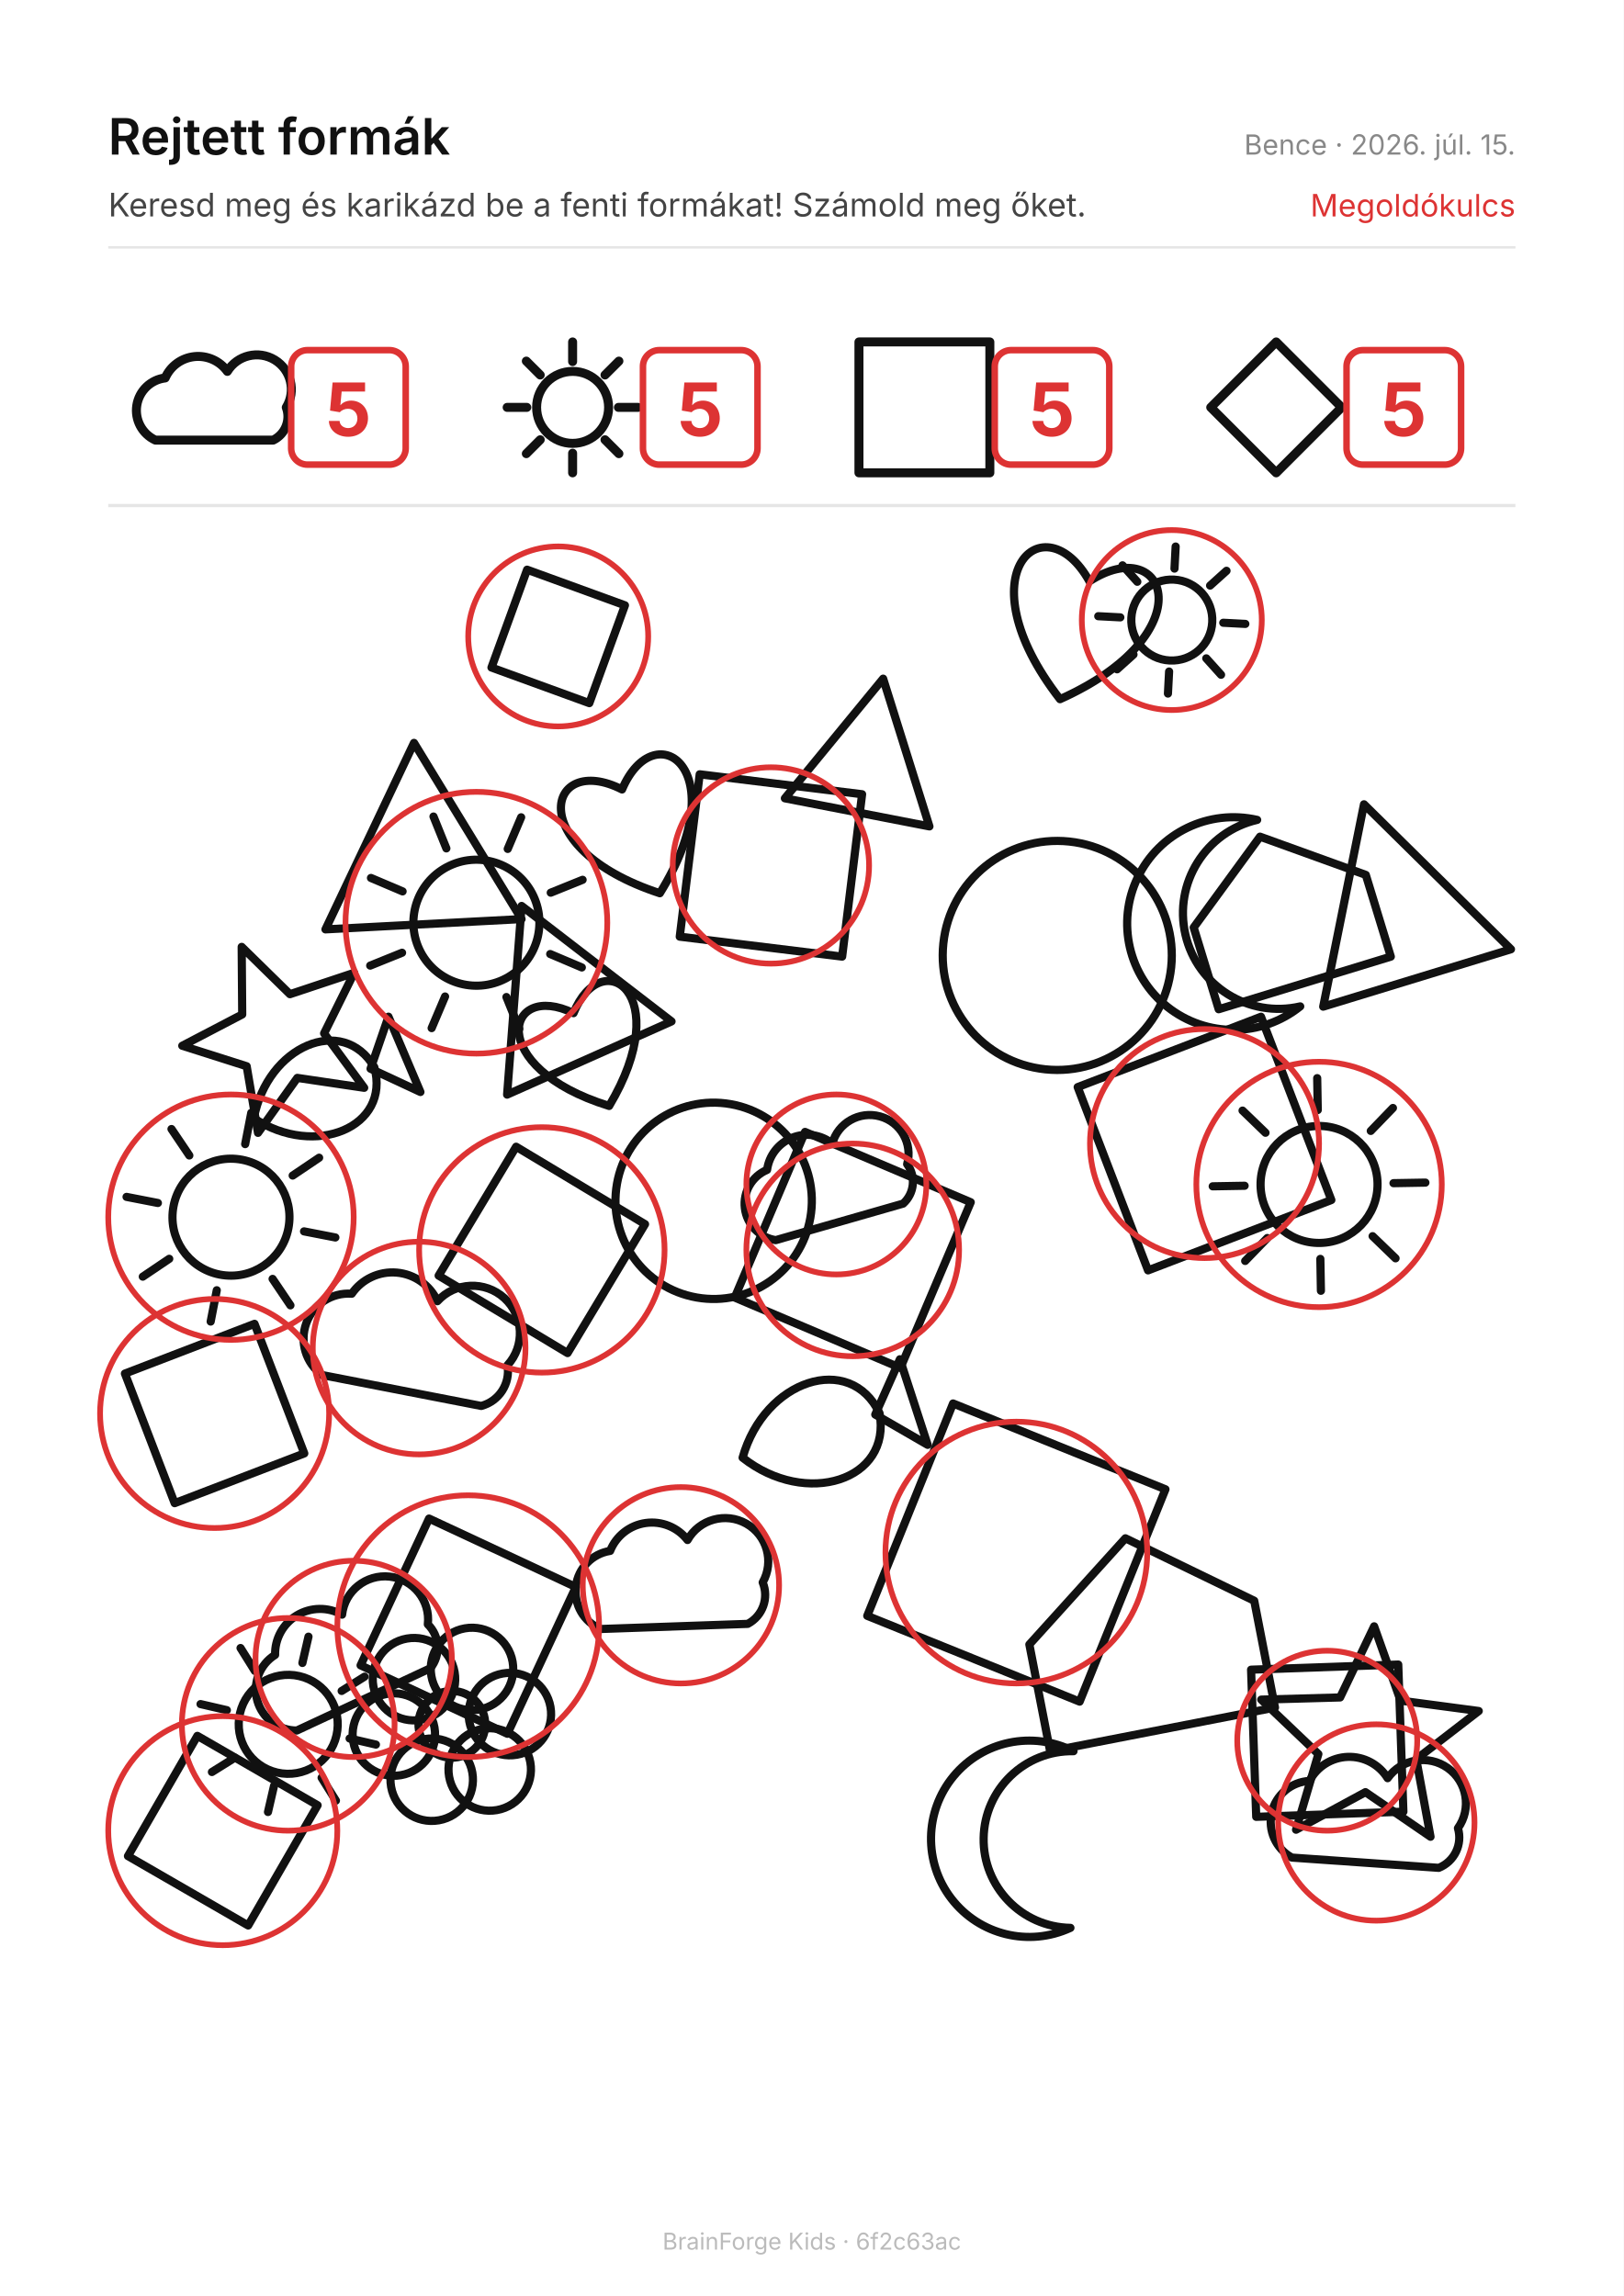
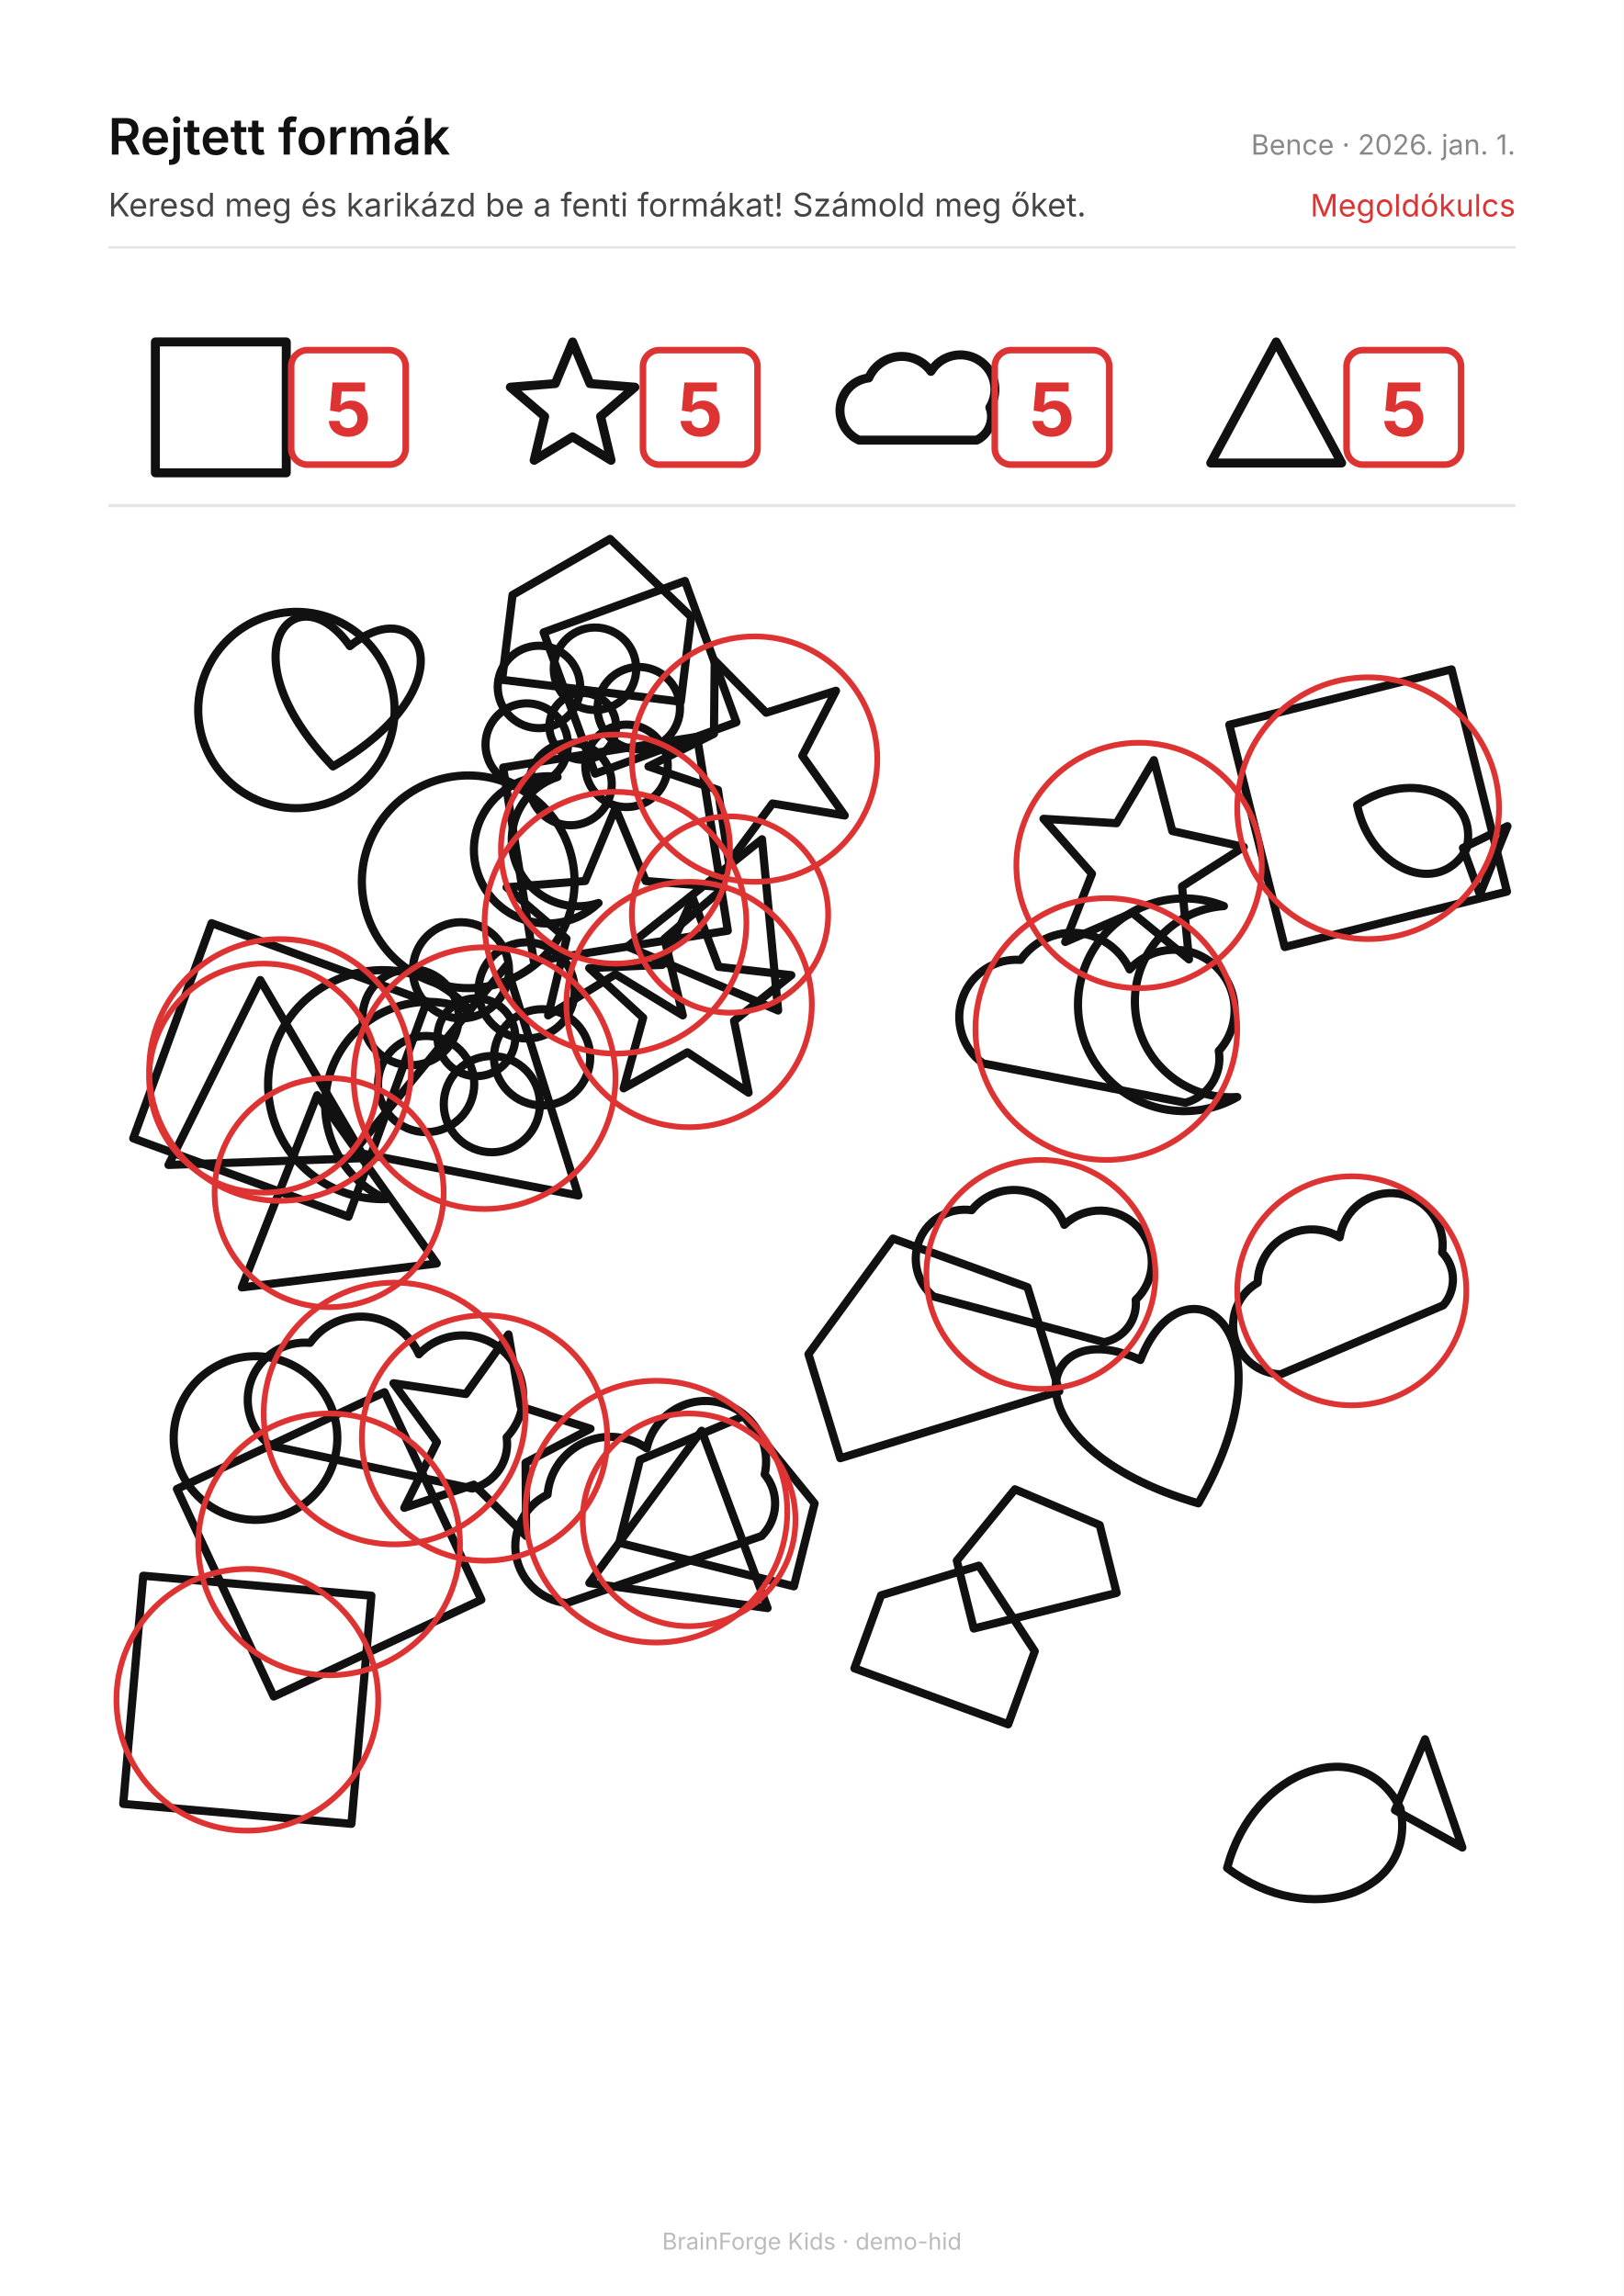
<svg xmlns="http://www.w3.org/2000/svg" width="210mm" height="297mm" viewBox="0 0 210 297" font-family="system-ui, -apple-system, sans-serif">
  <rect width="210" height="297" fill="#fff" />
  <text x="14" y="20" font-size="6.5" font-weight="600" fill="#111">Rejtett formák</text>
-   <text x="196" y="20" font-size="3.6" fill="#888" text-anchor="end">Bence  ·  2026. júl. 15.</text>
+   <text x="196" y="20" font-size="3.6" fill="#888" text-anchor="end">Bence  ·  2026. jan. 1.</text>
  <text x="14" y="28" font-size="4.2" fill="#444">Keresd meg és karikázd be a fenti formákat! Számold meg őket.</text>
  <line x1="14" y1="32" x2="196" y2="32" stroke="#e5e5e5" stroke-width="0.3" />
  <text x="196" y="28" font-size="4" fill="#d33" text-anchor="end">Megoldókulcs</text>
  <g transform="translate(14.00 40.00) scale(1.0581)">
    <g>
-       <path d="M 5.76 16 a 4 4 0 0 1 1.2 -7.6 a 4.4 4.4 0 0 1 7.6 -0.8 a 4 4 0 0 1 7.2 4.4 a 3.2 3.2 0 0 1 -1.6 4 Z" fill="none" stroke="#111" stroke-width="1.10" stroke-linejoin="round" stroke-linecap="round" />
+       <path d="M 5.76 4 h 16 v 16 h -16 Z" fill="none" stroke="#111" stroke-width="1.10" stroke-linejoin="round" stroke-linecap="round" rx="1.28" />
      <rect x="22.36" y="5" width="14" height="14" fill="none" stroke="#d33" stroke-width="0.80" rx="2" />
      <text x="29.36" y="15.5" font-size="9" font-weight="700" text-anchor="middle" fill="#d33">5</text>
-       <circle cx="56.76" cy="12" r="4.40" fill="none" stroke="#111" stroke-width="1.10" stroke-linejoin="round" stroke-linecap="round" />
-       <path d="M 62.36 12 L 64.76 12" fill="none" stroke="#111" stroke-width="1.10" stroke-linejoin="round" stroke-linecap="round" />
-       <path d="M 60.72 15.96 L 62.417 17.657" fill="none" stroke="#111" stroke-width="1.10" stroke-linejoin="round" stroke-linecap="round" />
-       <path d="M 56.76 17.6 L 56.76 20" fill="none" stroke="#111" stroke-width="1.10" stroke-linejoin="round" stroke-linecap="round" />
-       <path d="M 52.8 15.96 L 51.103 17.657" fill="none" stroke="#111" stroke-width="1.10" stroke-linejoin="round" stroke-linecap="round" />
-       <path d="M 51.16 12 L 48.76 12" fill="none" stroke="#111" stroke-width="1.10" stroke-linejoin="round" stroke-linecap="round" />
-       <path d="M 52.8 8.04 L 51.103 6.343" fill="none" stroke="#111" stroke-width="1.10" stroke-linejoin="round" stroke-linecap="round" />
-       <path d="M 56.76 6.4 L 56.76 4" fill="none" stroke="#111" stroke-width="1.10" stroke-linejoin="round" stroke-linecap="round" />
-       <path d="M 60.72 8.04 L 62.417 6.343" fill="none" stroke="#111" stroke-width="1.10" stroke-linejoin="round" stroke-linecap="round" />
+       <path d="M 56.76,4.00 L 58.88,9.09 L 64.37,9.53 L 60.18,13.11 L 61.46,18.47 L 56.76,15.60 L 52.06,18.47 L 53.34,13.11 L 49.15,9.53 L 54.64,9.09 Z" fill="none" stroke="#111" stroke-width="1.10" stroke-linejoin="round" stroke-linecap="round" />
      <rect x="65.36" y="5" width="14" height="14" fill="none" stroke="#d33" stroke-width="0.80" rx="2" />
      <text x="72.36" y="15.5" font-size="9" font-weight="700" text-anchor="middle" fill="#d33">5</text>
-       <path d="M 91.76 4 h 16 v 16 h -16 Z" fill="none" stroke="#111" stroke-width="1.10" stroke-linejoin="round" stroke-linecap="round" rx="1.28" />
+       <path d="M 91.76 16 a 4 4 0 0 1 1.2 -7.6 a 4.4 4.4 0 0 1 7.6 -0.8 a 4 4 0 0 1 7.2 4.4 a 3.2 3.2 0 0 1 -1.6 4 Z" fill="none" stroke="#111" stroke-width="1.10" stroke-linejoin="round" stroke-linecap="round" />
      <rect x="108.36" y="5" width="14" height="14" fill="none" stroke="#d33" stroke-width="0.80" rx="2" />
      <text x="115.36" y="15.5" font-size="9" font-weight="700" text-anchor="middle" fill="#d33">5</text>
-       <path d="M 142.76 4 L 150.76 12 L 142.76 20 L 134.76 12 Z" fill="none" stroke="#111" stroke-width="1.10" stroke-linejoin="round" stroke-linecap="round" />
+       <path d="M 142.76 4 L 150.76 18.8 L 134.76 18.8 Z" fill="none" stroke="#111" stroke-width="1.10" stroke-linejoin="round" stroke-linecap="round" />
      <rect x="151.36" y="5" width="14" height="14" fill="none" stroke="#d33" stroke-width="0.80" rx="2" />
      <text x="158.36" y="15.5" font-size="9" font-weight="700" text-anchor="middle" fill="#d33">5</text>
      <line x1="0" y1="24" x2="172" y2="24" stroke="#e5e5e5" stroke-width="0.4" />
-       <g transform="rotate(24 13 135)">
-         <path d="M 13 123 L 25 135 L 13 147 L 1 135 Z" fill="none" stroke="#111" stroke-width="1" stroke-linejoin="round" stroke-linecap="round" />
+       <g transform="rotate(-22 128 133)">
+         <path d="M 128 147 C 108.4 131.6, 118.2 117.6, 128 128.1 C 137.8 117.6, 147.6 131.6, 128 147 Z" fill="none" stroke="#111" stroke-width="1" stroke-linejoin="round" stroke-linecap="round" />
      </g>
-       <g transform="rotate(14 119 37)">
-         <path d="M 119 48 C 103.6 35.9, 111.3 24.9, 119 33.15 C 126.7 24.9, 134.4 35.9, 119 48 Z" fill="none" stroke="#111" stroke-width="1" stroke-linejoin="round" stroke-linecap="round" />
+       <g transform="rotate(0 62 75)">
+         <path d="M 62.00,61.00 L 65.70,69.90 L 75.31,70.67 L 67.99,76.95 L 70.23,86.33 L 62.00,81.30 L 53.77,86.33 L 56.01,76.95 L 48.69,70.67 L 58.30,69.90 Z" fill="none" stroke="#111" stroke-width="1" stroke-linejoin="round" stroke-linecap="round" />
      </g>
-       <g transform="rotate(11 38 127)">
-         <path d="M 27 132.5 a 5.5 5.5 0 0 1 1.65 -10.45 a 6.05 6.05 0 0 1 10.45 -1.1 a 5.5 5.5 0 0 1 9.9 6.05 a 4.4 4.4 0 0 1 -2.2 5.5 Z" fill="none" stroke="#111" stroke-width="1" stroke-linejoin="round" stroke-linecap="round" />
+       <g transform="rotate(24 34 95)">
+         <path d="M 39.6 82.4 A 14 14 0 1 0 39.6 107.6 A 10.08 10.08 0 1 1 39.6 82.4 Z" fill="none" stroke="#111" stroke-width="1" stroke-linejoin="round" stroke-linecap="round" />
      </g>
-       <g transform="rotate(-21 58 89)">
-         <path d="M 58 98 C 45.4 88.1, 51.7 79.1, 58 85.85 C 64.3 79.1, 70.6 88.1, 58 98 Z" fill="none" stroke="#111" stroke-width="1" stroke-linejoin="round" stroke-linecap="round" />
+       <g transform="rotate(-19 150 186)">
+         <path d="M 136 186 C 143 175.5, 157 175.5, 158.4 186 C 157 196.5, 143 196.5, 136 186 Z" fill="none" stroke="#111" stroke-width="1" stroke-linejoin="round" stroke-linecap="round" />
+         <path d="M 157.7 186 L 164 179 L 164 193 Z" fill="none" stroke="#111" stroke-width="1" stroke-linejoin="round" stroke-linecap="round" />
      </g>
-       <g transform="rotate(1 113 187)">
-         <path d="M 117.8 176.2 A 12 12 0 1 0 117.8 197.8 A 8.64 8.64 0 1 1 117.8 176.2 Z" fill="none" stroke="#111" stroke-width="1" stroke-linejoin="round" stroke-linecap="round" />
+       <g transform="rotate(5 17 170)">
+         <path d="M 3 156 h 28 v 28 h -28 Z" fill="none" stroke="#111" stroke-width="1" stroke-linejoin="round" stroke-linecap="round" rx="2.24" />
      </g>
-       <g transform="rotate(-1 148 107)">
-         <circle cx="148" cy="107" r="7.15" fill="none" stroke="#111" stroke-width="1" stroke-linejoin="round" stroke-linecap="round" />
-         <path d="M 157.1 107 L 161 107" fill="none" stroke="#111" stroke-width="1" stroke-linejoin="round" stroke-linecap="round" />
-         <path d="M 154.435 113.435 L 157.192 116.192" fill="none" stroke="#111" stroke-width="1" stroke-linejoin="round" stroke-linecap="round" />
-         <path d="M 148 116.1 L 148 120" fill="none" stroke="#111" stroke-width="1" stroke-linejoin="round" stroke-linecap="round" />
-         <path d="M 141.565 113.435 L 138.808 116.192" fill="none" stroke="#111" stroke-width="1" stroke-linejoin="round" stroke-linecap="round" />
-         <path d="M 138.9 107 L 135 107" fill="none" stroke="#111" stroke-width="1" stroke-linejoin="round" stroke-linecap="round" />
-         <path d="M 141.565 100.565 L 138.808 97.808" fill="none" stroke="#111" stroke-width="1" stroke-linejoin="round" stroke-linecap="round" />
-         <path d="M 148 97.9 L 148 94" fill="none" stroke="#111" stroke-width="1" stroke-linejoin="round" stroke-linecap="round" />
-         <path d="M 154.435 100.565 L 157.192 97.808" fill="none" stroke="#111" stroke-width="1" stroke-linejoin="round" stroke-linecap="round" />
+       <g transform="rotate(-9 44 70)">
+         <circle cx="44" cy="70" r="13" fill="none" stroke="#111" stroke-width="1" stroke-linejoin="round" stroke-linecap="round" />
      </g>
-       <g transform="rotate(-3 38 65)">
-         <path d="M 38 53 L 50 75.2 L 26 75.2 Z" fill="none" stroke="#111" stroke-width="1" stroke-linejoin="round" stroke-linecap="round" />
+       <g transform="rotate(-23 152 120)">
+         <path d="M 140 126 a 6 6 0 0 1 1.8 -11.4 a 6.6 6.6 0 0 1 11.4 -1.2 a 6 6 0 0 1 10.8 6.6 a 4.8 4.8 0 0 1 -2.4 6 Z" fill="none" stroke="#111" stroke-width="1" stroke-linejoin="round" stroke-linecap="round" />
      </g>
-       <g transform="rotate(-16 89 107)">
-         <path d="M 80 111.5 a 4.5 4.5 0 0 1 1.35 -8.55 a 4.95 4.95 0 0 1 8.55 -0.9 a 4.5 4.5 0 0 1 8.1 4.95 a 3.6 3.6 0 0 1 -1.8 4.5 Z" fill="none" stroke="#111" stroke-width="1" stroke-linejoin="round" stroke-linecap="round" />
+       <g transform="rotate(11 46 94)">
+         <path d="M 46 80 L 60 105.9 L 32 105.9 Z" fill="none" stroke="#111" stroke-width="1" stroke-linejoin="round" stroke-linecap="round" />
      </g>
-       <g transform="rotate(-13 138 75)">
-         <path d="M 143.2 63.3 A 13 13 0 1 0 143.2 86.7 A 9.36 9.36 0 1 1 143.2 63.3 Z" fill="none" stroke="#111" stroke-width="1" stroke-linejoin="round" stroke-linecap="round" />
+       <g transform="rotate(8 71 148)">
+         <path d="M 71 137 L 82 157.35 L 60 157.35 Z" fill="none" stroke="#111" stroke-width="1" stroke-linejoin="round" stroke-linecap="round" />
      </g>
-       <g transform="rotate(3 154 175)">
-         <path d="M 154.00,161.00 L 157.70,169.90 L 167.31,170.67 L 159.99,176.95 L 162.23,186.33 L 154.00,181.30 L 145.77,186.33 L 148.01,176.95 L 140.69,170.67 L 150.30,169.90 Z" fill="none" stroke="#111" stroke-width="1" stroke-linejoin="round" stroke-linecap="round" />
+       <g transform="rotate(-9 62 66)">
+         <path d="M 50 54 h 24 v 24 h -24 Z" fill="none" stroke="#111" stroke-width="1" stroke-linejoin="round" stroke-linecap="round" rx="1.92" />
      </g>
-       <g transform="rotate(13 22 173)">
-         <circle cx="22" cy="173" r="6.05" fill="none" stroke="#111" stroke-width="1" stroke-linejoin="round" stroke-linecap="round" />
-         <path d="M 29.7 173 L 33 173" fill="none" stroke="#111" stroke-width="1" stroke-linejoin="round" stroke-linecap="round" />
-         <path d="M 27.445 178.445 L 29.778 180.778" fill="none" stroke="#111" stroke-width="1" stroke-linejoin="round" stroke-linecap="round" />
-         <path d="M 22 180.7 L 22 184" fill="none" stroke="#111" stroke-width="1" stroke-linejoin="round" stroke-linecap="round" />
-         <path d="M 16.555 178.445 L 14.222 180.778" fill="none" stroke="#111" stroke-width="1" stroke-linejoin="round" stroke-linecap="round" />
-         <path d="M 14.3 173 L 11 173" fill="none" stroke="#111" stroke-width="1" stroke-linejoin="round" stroke-linecap="round" />
-         <path d="M 16.555 167.555 L 14.222 165.222" fill="none" stroke="#111" stroke-width="1" stroke-linejoin="round" stroke-linecap="round" />
-         <path d="M 22 165.3 L 22 162" fill="none" stroke="#111" stroke-width="1" stroke-linejoin="round" stroke-linecap="round" />
-         <path d="M 27.445 167.555 L 29.778 165.222" fill="none" stroke="#111" stroke-width="1" stroke-linejoin="round" stroke-linecap="round" />
+       <g transform="rotate(8 126 68)">
+         <path d="M 126.00,55.00 L 129.44,63.27 L 138.36,63.98 L 131.56,69.81 L 133.64,78.52 L 126.00,73.85 L 118.36,78.52 L 120.44,69.81 L 113.64,63.98 L 122.56,63.27 Z" fill="none" stroke="#111" stroke-width="1" stroke-linejoin="round" stroke-linecap="round" />
      </g>
-       <g transform="rotate(22 111 152)">
-         <path d="M 97 138 h 28 v 28 h -28 Z" fill="none" stroke="#111" stroke-width="1" stroke-linejoin="round" stroke-linecap="round" rx="2.24" />
+       <g transform="rotate(23 76 74)">
+         <path d="M 76 64 L 86 82.5 L 66 82.5 Z" fill="none" stroke="#111" stroke-width="1" stroke-linejoin="round" stroke-linecap="round" />
      </g>
-       <g transform="rotate(4 155 185)">
-         <path d="M 145 190 a 5 5 0 0 1 1.5 -9.5 a 5.5 5.5 0 0 1 9.5 -1 a 5 5 0 0 1 9 5.5 a 4 4 0 0 1 -2 5 Z" fill="none" stroke="#111" stroke-width="1" stroke-linejoin="round" stroke-linecap="round" />
+       <g transform="rotate(22 161 64)">
+         <path d="M 152 64 C 156.5 57.25, 165.5 57.25, 166.4 64 C 165.5 70.75, 156.5 70.75, 152 64 Z" fill="none" stroke="#111" stroke-width="1" stroke-linejoin="round" stroke-linecap="round" />
+         <path d="M 165.95 64 L 170 59.5 L 170 68.5 Z" fill="none" stroke="#111" stroke-width="1" stroke-linejoin="round" stroke-linecap="round" />
      </g>
-       <g transform="rotate(-15 14 186)">
-         <path d="M 14 174 L 26 186 L 14 198 L 2 186 Z" fill="none" stroke="#111" stroke-width="1" stroke-linejoin="round" stroke-linecap="round" />
+       <g transform="rotate(15 114 118)">
+         <path d="M 102 124 a 6 6 0 0 1 1.8 -11.4 a 6.6 6.6 0 0 1 11.4 -1.2 a 6 6 0 0 1 10.8 6.6 a 4.8 4.8 0 0 1 -2.4 6 Z" fill="none" stroke="#111" stroke-width="1" stroke-linejoin="round" stroke-linecap="round" />
      </g>
-       <g transform="rotate(-24 55 83)">
-         <path d="M 55 72 L 66 92.35 L 44 92.35 Z" fill="none" stroke="#111" stroke-width="1" stroke-linejoin="round" stroke-linecap="round" />
+       <g transform="rotate(24 23 49)">
+         <circle cx="23" cy="49" r="12" fill="none" stroke="#111" stroke-width="1" stroke-linejoin="round" stroke-linecap="round" />
      </g>
-       <g transform="rotate(-2 149 175)">
-         <path d="M 140 166 h 18 v 18 h -18 Z" fill="none" stroke="#111" stroke-width="1" stroke-linejoin="round" stroke-linecap="round" rx="1.44" />
+       <g transform="rotate(17 45 89)">
+         <circle cx="53.40" cy="89" r="5.88" fill="none" stroke="#111" stroke-width="1" stroke-linejoin="round" stroke-linecap="round" />
+         <circle cx="49.20" cy="96.27" r="5.88" fill="none" stroke="#111" stroke-width="1" stroke-linejoin="round" stroke-linecap="round" />
+         <circle cx="40.80" cy="96.27" r="5.88" fill="none" stroke="#111" stroke-width="1" stroke-linejoin="round" stroke-linecap="round" />
+         <circle cx="36.60" cy="89" r="5.88" fill="none" stroke="#111" stroke-width="1" stroke-linejoin="round" stroke-linecap="round" />
+         <circle cx="40.80" cy="81.73" r="5.88" fill="none" stroke="#111" stroke-width="1" stroke-linejoin="round" stroke-linecap="round" />
+         <circle cx="49.20" cy="81.73" r="5.88" fill="none" stroke="#111" stroke-width="1" stroke-linejoin="round" stroke-linecap="round" />
+         <circle cx="45" cy="89" r="4.76" fill="none" stroke="#111" stroke-width="1" stroke-linejoin="round" stroke-linecap="round" />
      </g>
-       <g transform="rotate(6 116 79)">
-         <circle cx="116" cy="79" r="14" fill="none" stroke="#111" stroke-width="1" stroke-linejoin="round" stroke-linecap="round" />
+       <g transform="rotate(7 60 39)">
+         <path d="M 49 46.7 L 49 36.25 L 60 28 L 71 36.25 L 71 46.7 Z" fill="none" stroke="#111" stroke-width="1" stroke-linejoin="round" stroke-linecap="round" />
      </g>
-       <g transform="rotate(10 74 109)">
-         <circle cx="74" cy="109" r="12" fill="none" stroke="#111" stroke-width="1" stroke-linejoin="round" stroke-linecap="round" />
+       <g transform="rotate(19 18 138)">
+         <circle cx="18" cy="138" r="10" fill="none" stroke="#111" stroke-width="1" stroke-linejoin="round" stroke-linecap="round" />
      </g>
-       <g transform="rotate(-2 70 156)">
-         <path d="M 60 161 a 5 5 0 0 1 1.5 -9.5 a 5.5 5.5 0 0 1 9.5 -1 a 5 5 0 0 1 9 5.5 a 4 4 0 0 1 -2 5 Z" fill="none" stroke="#111" stroke-width="1" stroke-linejoin="round" stroke-linecap="round" />
+       <g transform="rotate(25 65 45)">
+         <path d="M 65 32 L 78 45 L 65 58 L 52 45 Z" fill="none" stroke="#111" stroke-width="1" stroke-linejoin="round" stroke-linecap="round" />
      </g>
-       <g transform="rotate(-18 88 137)">
-         <path d="M 77 137 C 82.5 128.75, 93.5 128.75, 94.6 137 C 93.5 145.25, 82.5 145.25, 77 137 Z" fill="none" stroke="#111" stroke-width="1" stroke-linejoin="round" stroke-linecap="round" />
-         <path d="M 94.05 137 L 99 131.5 L 99 142.5 Z" fill="none" stroke="#111" stroke-width="1" stroke-linejoin="round" stroke-linecap="round" />
+       <g transform="rotate(-19 67 147)">
+         <path d="M 53 154 a 7 7 0 0 1 2.1 -13.3 a 7.7 7.7 0 0 1 13.3 -1.4 a 7 7 0 0 1 12.6 7.7 a 5.6 5.6 0 0 1 -2.8 7 Z" fill="none" stroke="#111" stroke-width="1" stroke-linejoin="round" stroke-linecap="round" />
      </g>
-       <g transform="rotate(-22 45 75)">
-         <circle cx="45" cy="75" r="7.70" fill="none" stroke="#111" stroke-width="1" stroke-linejoin="round" stroke-linecap="round" />
-         <path d="M 54.8 75 L 59 75" fill="none" stroke="#111" stroke-width="1" stroke-linejoin="round" stroke-linecap="round" />
-         <path d="M 51.93 81.93 L 54.899 84.899" fill="none" stroke="#111" stroke-width="1" stroke-linejoin="round" stroke-linecap="round" />
-         <path d="M 45 84.8 L 45 89" fill="none" stroke="#111" stroke-width="1" stroke-linejoin="round" stroke-linecap="round" />
-         <path d="M 38.07 81.93 L 35.101 84.899" fill="none" stroke="#111" stroke-width="1" stroke-linejoin="round" stroke-linecap="round" />
-         <path d="M 35.2 75 L 31 75" fill="none" stroke="#111" stroke-width="1" stroke-linejoin="round" stroke-linecap="round" />
-         <path d="M 38.07 68.07 L 35.101 65.101" fill="none" stroke="#111" stroke-width="1" stroke-linejoin="round" stroke-linecap="round" />
-         <path d="M 45 65.2 L 45 61" fill="none" stroke="#111" stroke-width="1" stroke-linejoin="round" stroke-linecap="round" />
-         <path d="M 51.93 68.07 L 54.899 65.101" fill="none" stroke="#111" stroke-width="1" stroke-linejoin="round" stroke-linecap="round" />
+       <g transform="rotate(13 46 138)">
+         <path d="M 46.00,125.00 L 49.44,133.27 L 58.36,133.98 L 51.56,139.81 L 53.64,148.52 L 46.00,143.85 L 38.36,148.52 L 40.44,139.81 L 33.64,133.98 L 42.56,133.27 Z" fill="none" stroke="#111" stroke-width="1" stroke-linejoin="round" stroke-linecap="round" />
      </g>
-       <g transform="rotate(-17 144 75)">
-         <path d="M 133 82.7 L 133 72.25 L 144 64 L 155 72.25 L 155 82.7 Z" fill="none" stroke="#111" stroke-width="1" stroke-linejoin="round" stroke-linecap="round" />
+       <g transform="rotate(-2 19 94)">
+         <path d="M 19 82 L 31 104.2 L 7 104.2 Z" fill="none" stroke="#111" stroke-width="1" stroke-linejoin="round" stroke-linecap="round" />
      </g>
-       <g transform="rotate(-21 134 102)">
-         <path d="M 122 90 h 24 v 24 h -24 Z" fill="none" stroke="#111" stroke-width="1" stroke-linejoin="round" stroke-linecap="round" rx="1.92" />
+       <g transform="rotate(12 35 135)">
+         <path d="M 21 142 a 7 7 0 0 1 2.1 -13.3 a 7.7 7.7 0 0 1 13.3 -1.4 a 7 7 0 0 1 12.6 7.7 a 5.6 5.6 0 0 1 -2.8 7 Z" fill="none" stroke="#111" stroke-width="1" stroke-linejoin="round" stroke-linecap="round" />
      </g>
-       <g transform="rotate(3 130 38)">
-         <circle cx="130" cy="38" r="4.95" fill="none" stroke="#111" stroke-width="1" stroke-linejoin="round" stroke-linecap="round" />
-         <path d="M 136.3 38 L 139 38" fill="none" stroke="#111" stroke-width="1" stroke-linejoin="round" stroke-linecap="round" />
-         <path d="M 134.455 42.455 L 136.364 44.364" fill="none" stroke="#111" stroke-width="1" stroke-linejoin="round" stroke-linecap="round" />
-         <path d="M 130 44.3 L 130 47" fill="none" stroke="#111" stroke-width="1" stroke-linejoin="round" stroke-linecap="round" />
-         <path d="M 125.545 42.455 L 123.636 44.364" fill="none" stroke="#111" stroke-width="1" stroke-linejoin="round" stroke-linecap="round" />
-         <path d="M 123.7 38 L 121 38" fill="none" stroke="#111" stroke-width="1" stroke-linejoin="round" stroke-linecap="round" />
-         <path d="M 125.545 33.545 L 123.636 31.636" fill="none" stroke="#111" stroke-width="1" stroke-linejoin="round" stroke-linecap="round" />
-         <path d="M 130 31.7 L 130 29" fill="none" stroke="#111" stroke-width="1" stroke-linejoin="round" stroke-linecap="round" />
-         <path d="M 134.455 33.545 L 136.364 31.636" fill="none" stroke="#111" stroke-width="1" stroke-linejoin="round" stroke-linecap="round" />
+       <g transform="rotate(-17 100 127)">
+         <path d="M 86 136.8 L 86 123.5 L 100 113 L 114 123.5 L 114 136.8 Z" fill="none" stroke="#111" stroke-width="1" stroke-linejoin="round" stroke-linecap="round" />
      </g>
-       <g transform="rotate(-11 127 164)">
-         <path d="M 113 173.8 L 113 160.5 L 127 150 L 141 160.5 L 141 173.8 Z" fill="none" stroke="#111" stroke-width="1" stroke-linejoin="round" stroke-linecap="round" />
+       <g transform="rotate(2 71 85)">
+         <path d="M 71.00,72.00 L 74.44,80.27 L 83.36,80.98 L 76.56,86.81 L 78.64,95.52 L 71.00,90.85 L 63.36,95.52 L 65.44,86.81 L 58.64,80.98 L 67.56,80.27 Z" fill="none" stroke="#111" stroke-width="1" stroke-linejoin="round" stroke-linecap="round" />
      </g>
-       <g transform="rotate(7 81 68)">
-         <path d="M 71 58 h 20 v 20 h -20 Z" fill="none" stroke="#111" stroke-width="1" stroke-linejoin="round" stroke-linecap="round" rx="1.60" />
+       <g transform="rotate(20 103 163)">
+         <path d="M 93 170 L 93 160.5 L 103 153 L 113 160.5 L 113 170 Z" fill="none" stroke="#111" stroke-width="1" stroke-linejoin="round" stroke-linecap="round" />
      </g>
-       <g transform="rotate(-20 64 62)">
-         <path d="M 64 72 C 50 61, 57 51, 64 58.5 C 71 51, 78 61, 64 72 Z" fill="none" stroke="#111" stroke-width="1" stroke-linejoin="round" stroke-linecap="round" />
+       <g transform="rotate(-25 27 151)">
+         <path d="M 13 137 h 28 v 28 h -28 Z" fill="none" stroke="#111" stroke-width="1" stroke-linejoin="round" stroke-linecap="round" rx="2.24" />
      </g>
-       <g transform="rotate(11 15 111)">
-         <circle cx="15" cy="111" r="7.15" fill="none" stroke="#111" stroke-width="1" stroke-linejoin="round" stroke-linecap="round" />
-         <path d="M 24.1 111 L 28 111" fill="none" stroke="#111" stroke-width="1" stroke-linejoin="round" stroke-linecap="round" />
-         <path d="M 21.435 117.435 L 24.192 120.192" fill="none" stroke="#111" stroke-width="1" stroke-linejoin="round" stroke-linecap="round" />
-         <path d="M 15 120.1 L 15 124" fill="none" stroke="#111" stroke-width="1" stroke-linejoin="round" stroke-linecap="round" />
-         <path d="M 8.565 117.435 L 5.808 120.192" fill="none" stroke="#111" stroke-width="1" stroke-linejoin="round" stroke-linecap="round" />
-         <path d="M 5.9 111 L 2 111" fill="none" stroke="#111" stroke-width="1" stroke-linejoin="round" stroke-linecap="round" />
-         <path d="M 8.565 104.565 L 5.808 101.808" fill="none" stroke="#111" stroke-width="1" stroke-linejoin="round" stroke-linecap="round" />
-         <path d="M 15 101.9 L 15 98" fill="none" stroke="#111" stroke-width="1" stroke-linejoin="round" stroke-linecap="round" />
-         <path d="M 21.435 104.565 L 24.192 101.808" fill="none" stroke="#111" stroke-width="1" stroke-linejoin="round" stroke-linecap="round" />
+       <g transform="rotate(11 122 88)">
+         <path d="M 108 95 a 7 7 0 0 1 2.1 -13.3 a 7.7 7.7 0 0 1 13.3 -1.4 a 7 7 0 0 1 12.6 7.7 a 5.6 5.6 0 0 1 -2.8 7 Z" fill="none" stroke="#111" stroke-width="1" stroke-linejoin="round" stroke-linecap="round" />
      </g>
-       <g transform="rotate(-17 157 72)">
-         <path d="M 157 60 L 169 82.2 L 145 82.2 Z" fill="none" stroke="#111" stroke-width="1" stroke-linejoin="round" stroke-linecap="round" />
+       <g transform="rotate(20 21 93)">
+         <path d="M 7 79 h 28 v 28 h -28 Z" fill="none" stroke="#111" stroke-width="1" stroke-linejoin="round" stroke-linecap="round" rx="2.24" />
      </g>
-       <g transform="rotate(-23 21 89)">
-         <path d="M 21.00,77.00 L 24.17,84.63 L 32.41,85.29 L 26.14,90.67 L 28.05,98.71 L 21.00,94.40 L 13.95,98.71 L 15.86,90.67 L 9.59,85.29 L 17.83,84.63 Z" fill="none" stroke="#111" stroke-width="1" stroke-linejoin="round" stroke-linecap="round" />
+       <g transform="rotate(-22 79 55)">
+         <path d="M 79.00,42.00 L 82.44,50.27 L 91.36,50.98 L 84.56,56.81 L 86.64,65.52 L 79.00,60.85 L 71.36,65.52 L 73.44,56.81 L 66.64,50.98 L 75.56,50.27 Z" fill="none" stroke="#111" stroke-width="1" stroke-linejoin="round" stroke-linecap="round" />
      </g>
-       <g transform="rotate(-23 27 95)">
-         <path d="M 17 95 C 22 87.5, 32 87.5, 33 95 C 32 102.5, 22 102.5, 17 95 Z" fill="none" stroke="#111" stroke-width="1" stroke-linejoin="round" stroke-linecap="round" />
-         <path d="M 32.5 95 L 37 90 L 37 100 Z" fill="none" stroke="#111" stroke-width="1" stroke-linejoin="round" stroke-linecap="round" />
+       <g transform="rotate(8 29 45)">
+         <path d="M 29 56 C 13.6 43.9, 21.3 32.9, 29 41.15 C 36.7 32.9, 44.4 43.9, 29 56 Z" fill="none" stroke="#111" stroke-width="1" stroke-linejoin="round" stroke-linecap="round" />
      </g>
-       <g transform="rotate(-10 42 173)">
-         <circle cx="49.20" cy="173" r="5.04" fill="none" stroke="#111" stroke-width="1" stroke-linejoin="round" stroke-linecap="round" />
-         <circle cx="45.60" cy="179.24" r="5.04" fill="none" stroke="#111" stroke-width="1" stroke-linejoin="round" stroke-linecap="round" />
-         <circle cx="38.40" cy="179.24" r="5.04" fill="none" stroke="#111" stroke-width="1" stroke-linejoin="round" stroke-linecap="round" />
-         <circle cx="34.80" cy="173" r="5.04" fill="none" stroke="#111" stroke-width="1" stroke-linejoin="round" stroke-linecap="round" />
-         <circle cx="38.40" cy="166.76" r="5.04" fill="none" stroke="#111" stroke-width="1" stroke-linejoin="round" stroke-linecap="round" />
-         <circle cx="45.60" cy="166.76" r="5.04" fill="none" stroke="#111" stroke-width="1" stroke-linejoin="round" stroke-linecap="round" />
-         <circle cx="42" cy="173" r="4.08" fill="none" stroke="#111" stroke-width="1" stroke-linejoin="round" stroke-linecap="round" />
+       <g transform="rotate(-14 154 61)">
+         <path d="M 140 47 h 28 v 28 h -28 Z" fill="none" stroke="#111" stroke-width="1" stroke-linejoin="round" stroke-linecap="round" rx="2.24" />
      </g>
-       <g transform="rotate(11 93 54)">
-         <path d="M 93 45 L 102 61.65 L 84 61.65 Z" fill="none" stroke="#111" stroke-width="1" stroke-linejoin="round" stroke-linecap="round" />
+       <g transform="rotate(14 75 146)">
+         <path d="M 64 153.7 L 64 143.25 L 75 135 L 86 143.25 L 86 153.7 Z" fill="none" stroke="#111" stroke-width="1" stroke-linejoin="round" stroke-linecap="round" />
      </g>
-       <g transform="rotate(-14 53 115)">
-         <path d="M 53 102 L 66 115 L 53 128 L 40 115 Z" fill="none" stroke="#111" stroke-width="1" stroke-linejoin="round" stroke-linecap="round" />
+       <g transform="rotate(-14 113 153)">
+         <path d="M 104 159.3 L 104 150.75 L 113 144 L 122 150.75 L 122 159.3 Z" fill="none" stroke="#111" stroke-width="1" stroke-linejoin="round" stroke-linecap="round" />
      </g>
-       <g transform="rotate(-25 30 165)">
-         <path d="M 20 170 a 5 5 0 0 1 1.5 -9.5 a 5.5 5.5 0 0 1 9.5 -1 a 5 5 0 0 1 9 5.5 a 4 4 0 0 1 -2 5 Z" fill="none" stroke="#111" stroke-width="1" stroke-linejoin="round" stroke-linecap="round" />
+       <g transform="rotate(-4 132 85)">
+         <path d="M 137.2 73.3 A 13 13 0 1 0 137.2 96.7 A 9.36 9.36 0 1 1 137.2 73.3 Z" fill="none" stroke="#111" stroke-width="1" stroke-linejoin="round" stroke-linecap="round" />
      </g>
-       <g transform="rotate(-25 55 40)">
-         <path d="M 55 31 L 64 40 L 55 49 L 46 40 Z" fill="none" stroke="#111" stroke-width="1" stroke-linejoin="round" stroke-linecap="round" />
+       <g transform="rotate(-7 27 108)">
+         <path d="M 27 96 L 39 118.2 L 15 118.2 Z" fill="none" stroke="#111" stroke-width="1" stroke-linejoin="round" stroke-linecap="round" />
      </g>
-       <g transform="rotate(23 91 115)">
-         <path d="M 80 104 h 22 v 22 h -22 Z" fill="none" stroke="#111" stroke-width="1" stroke-linejoin="round" stroke-linecap="round" rx="1.76" />
+       <g transform="rotate(-18 54 66)">
+         <path d="M 57.6 57.9 A 9 9 0 1 0 57.6 74.1 A 6.48 6.48 0 1 1 57.6 57.9 Z" fill="none" stroke="#111" stroke-width="1" stroke-linejoin="round" stroke-linecap="round" />
      </g>
-       <g transform="rotate(-20 44 161)">
-         <path d="M 44 147 L 58 161 L 44 175 L 30 161 Z" fill="none" stroke="#111" stroke-width="1" stroke-linejoin="round" stroke-linecap="round" />
+       <g transform="rotate(-18 58 51)">
+         <circle cx="65.20" cy="51" r="5.04" fill="none" stroke="#111" stroke-width="1" stroke-linejoin="round" stroke-linecap="round" />
+         <circle cx="61.60" cy="57.24" r="5.04" fill="none" stroke="#111" stroke-width="1" stroke-linejoin="round" stroke-linecap="round" />
+         <circle cx="54.40" cy="57.24" r="5.04" fill="none" stroke="#111" stroke-width="1" stroke-linejoin="round" stroke-linecap="round" />
+         <circle cx="50.80" cy="51" r="5.04" fill="none" stroke="#111" stroke-width="1" stroke-linejoin="round" stroke-linecap="round" />
+         <circle cx="54.40" cy="44.76" r="5.04" fill="none" stroke="#111" stroke-width="1" stroke-linejoin="round" stroke-linecap="round" />
+         <circle cx="61.60" cy="44.76" r="5.04" fill="none" stroke="#111" stroke-width="1" stroke-linejoin="round" stroke-linecap="round" />
+         <circle cx="58" cy="51" r="4.08" fill="none" stroke="#111" stroke-width="1" stroke-linejoin="round" stroke-linecap="round" />
      </g>
-       <circle cx="30" cy="165" r="12" fill="none" stroke="#d33" stroke-width="0.70" />
-       <circle cx="155" cy="185" r="12" fill="none" stroke="#d33" stroke-width="0.70" />
-       <circle cx="38" cy="127" r="13" fill="none" stroke="#d33" stroke-width="0.70" />
-       <circle cx="89" cy="107" r="11" fill="none" stroke="#d33" stroke-width="0.70" />
-       <circle cx="70" cy="156" r="12" fill="none" stroke="#d33" stroke-width="0.70" />
-       <circle cx="15" cy="111" r="15" fill="none" stroke="#d33" stroke-width="0.70" />
-       <circle cx="22" cy="173" r="13" fill="none" stroke="#d33" stroke-width="0.70" />
-       <circle cx="148" cy="107" r="15" fill="none" stroke="#d33" stroke-width="0.70" />
-       <circle cx="130" cy="38" r="11" fill="none" stroke="#d33" stroke-width="0.70" />
-       <circle cx="45" cy="75" r="16" fill="none" stroke="#d33" stroke-width="0.70" />
-       <circle cx="81" cy="68" r="12" fill="none" stroke="#d33" stroke-width="0.70" />
-       <circle cx="134" cy="102" r="14" fill="none" stroke="#d33" stroke-width="0.70" />
-       <circle cx="149" cy="175" r="11" fill="none" stroke="#d33" stroke-width="0.70" />
-       <circle cx="91" cy="115" r="13" fill="none" stroke="#d33" stroke-width="0.70" />
-       <circle cx="111" cy="152" r="16" fill="none" stroke="#d33" stroke-width="0.70" />
-       <circle cx="13" cy="135" r="14" fill="none" stroke="#d33" stroke-width="0.70" />
-       <circle cx="55" cy="40" r="11" fill="none" stroke="#d33" stroke-width="0.70" />
-       <circle cx="53" cy="115" r="15" fill="none" stroke="#d33" stroke-width="0.70" />
-       <circle cx="44" cy="161" r="16" fill="none" stroke="#d33" stroke-width="0.70" />
-       <circle cx="14" cy="186" r="14" fill="none" stroke="#d33" stroke-width="0.70" />
+       <circle cx="21" cy="93" r="16" fill="none" stroke="#d33" stroke-width="0.70" />
+       <circle cx="17" cy="170" r="16" fill="none" stroke="#d33" stroke-width="0.70" />
+       <circle cx="27" cy="151" r="16" fill="none" stroke="#d33" stroke-width="0.70" />
+       <circle cx="154" cy="61" r="16" fill="none" stroke="#d33" stroke-width="0.70" />
+       <circle cx="62" cy="66" r="14" fill="none" stroke="#d33" stroke-width="0.70" />
+       <circle cx="126" cy="68" r="15" fill="none" stroke="#d33" stroke-width="0.70" />
+       <circle cx="79" cy="55" r="15" fill="none" stroke="#d33" stroke-width="0.70" />
+       <circle cx="71" cy="85" r="15" fill="none" stroke="#d33" stroke-width="0.70" />
+       <circle cx="46" cy="138" r="15" fill="none" stroke="#d33" stroke-width="0.70" />
+       <circle cx="62" cy="75" r="16" fill="none" stroke="#d33" stroke-width="0.70" />
+       <circle cx="35" cy="135" r="16" fill="none" stroke="#d33" stroke-width="0.70" />
+       <circle cx="67" cy="147" r="16" fill="none" stroke="#d33" stroke-width="0.70" />
+       <circle cx="152" cy="120" r="14" fill="none" stroke="#d33" stroke-width="0.70" />
+       <circle cx="114" cy="118" r="14" fill="none" stroke="#d33" stroke-width="0.70" />
+       <circle cx="122" cy="88" r="16" fill="none" stroke="#d33" stroke-width="0.70" />
+       <circle cx="46" cy="94" r="16" fill="none" stroke="#d33" stroke-width="0.70" />
+       <circle cx="76" cy="74" r="12" fill="none" stroke="#d33" stroke-width="0.70" />
+       <circle cx="27" cy="108" r="14" fill="none" stroke="#d33" stroke-width="0.70" />
+       <circle cx="19" cy="94" r="14" fill="none" stroke="#d33" stroke-width="0.70" />
+       <circle cx="71" cy="148" r="13" fill="none" stroke="#d33" stroke-width="0.70" />
    </g>
  </g>
-   <text x="105" y="291" font-size="3" fill="#bbb" text-anchor="middle">BrainForge Kids · 6f2c63ac</text>
+   <text x="105" y="291" font-size="3" fill="#bbb" text-anchor="middle">BrainForge Kids · demo-hid</text>
</svg>
